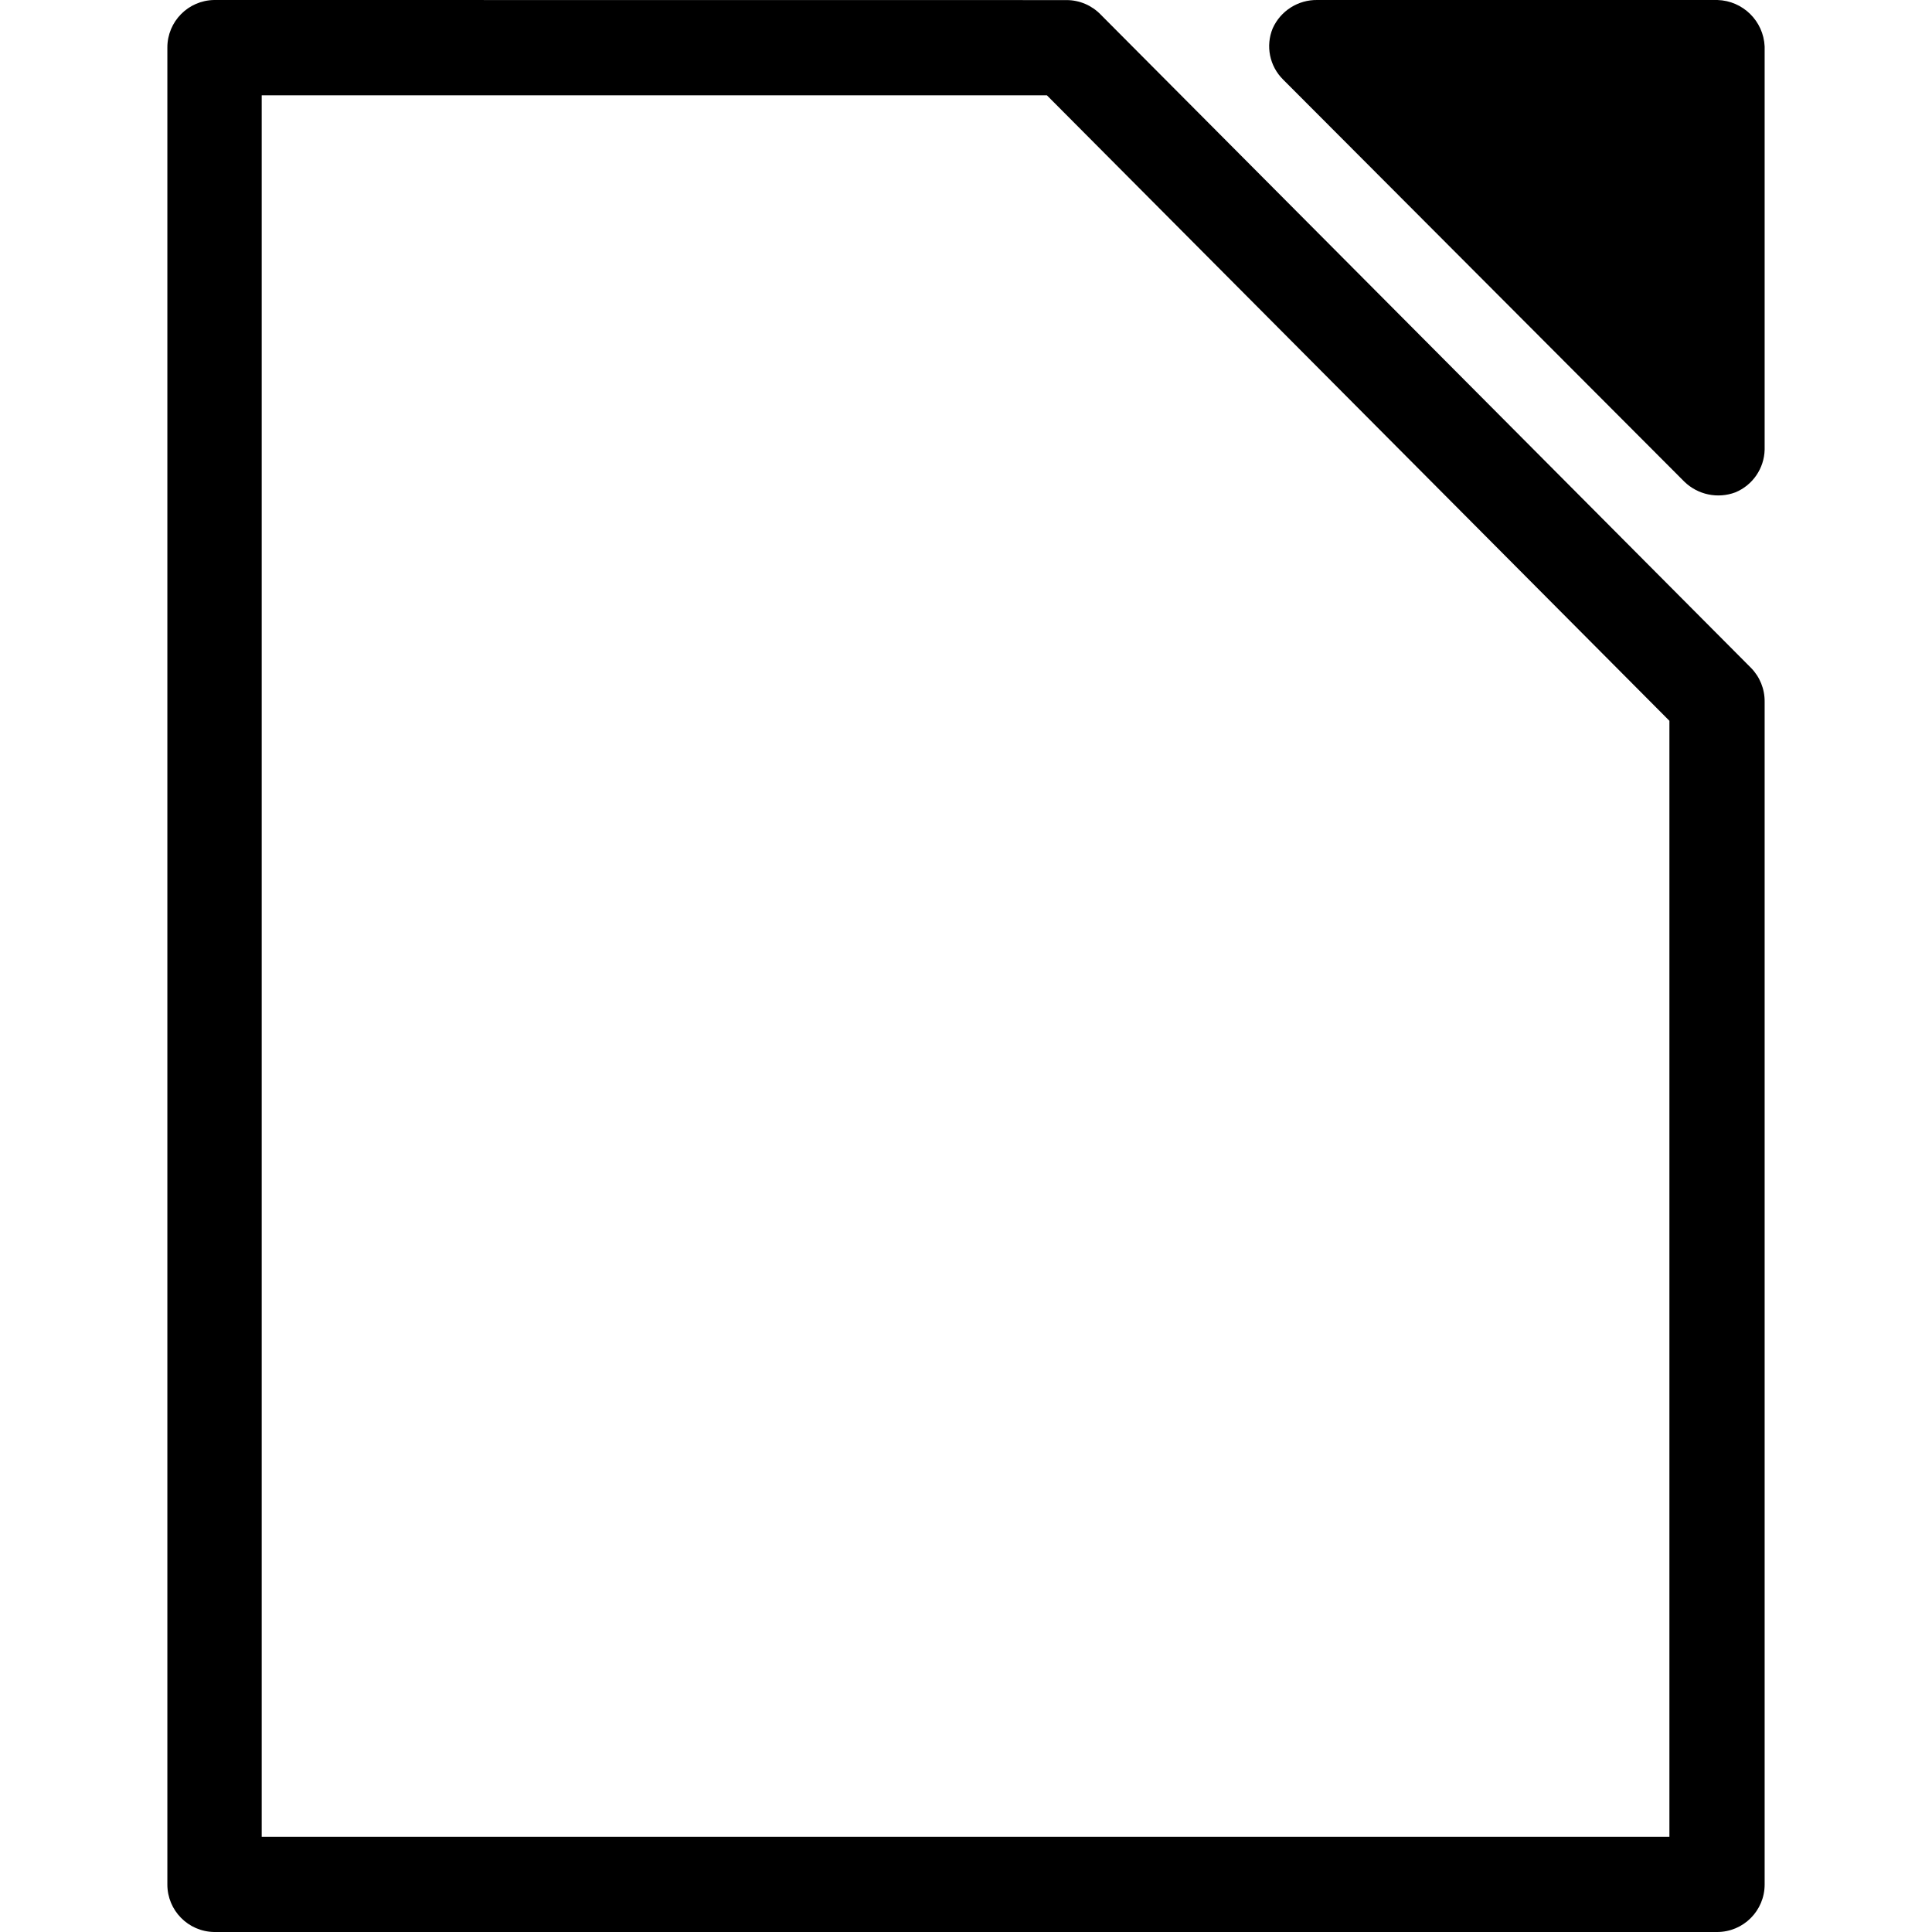
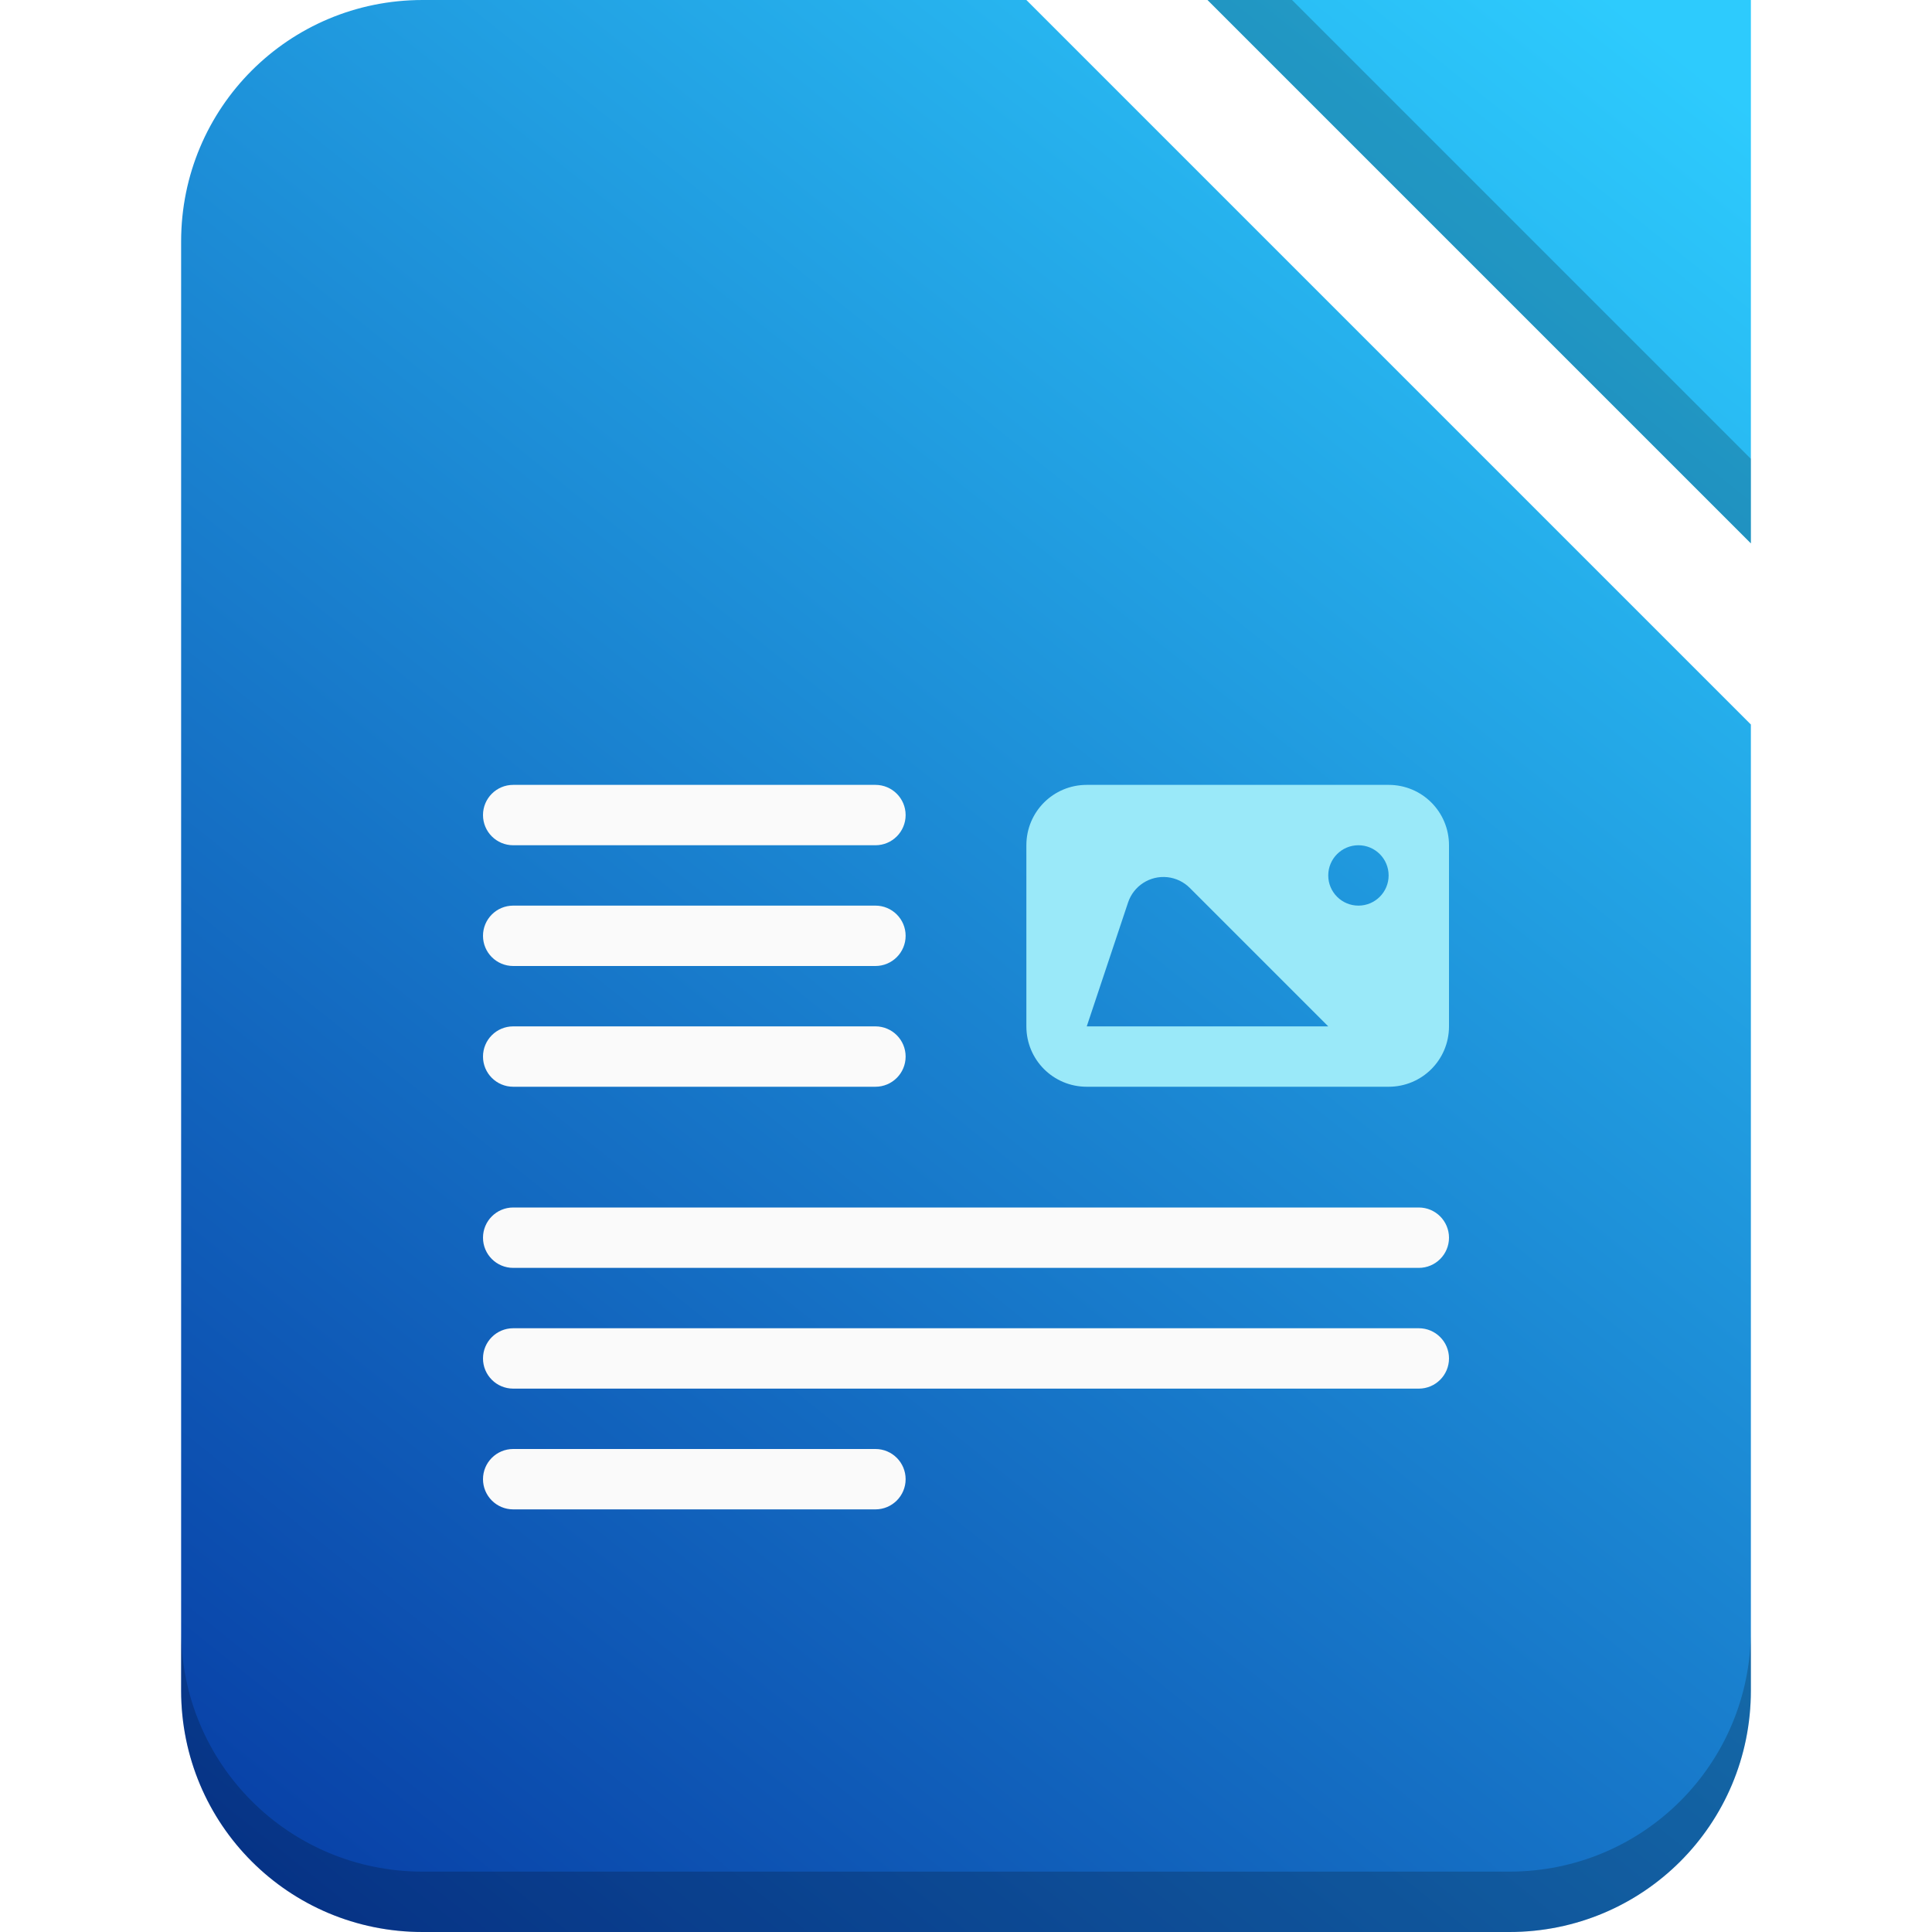
- <svg xmlns="http://www.w3.org/2000/svg" role="img" viewBox="0 0 24 24">
-   <path d="M16.365 0a.597.597 0 00-.555.352.582.582 0 00.128.635l4.985 4.996a.605.605 0 00.635.133.59.59 0 00.363-.53V.577A.605.605 0 0021.335 0zM2.661 0a.59.59 0 00-.582.59v22.82a.59.59 0 00.582.59h18.67a.59.59 0 00.59-.59V8.716a.59.59 0 00-.17-.42L13.674.182a.59.59 0 00-.42-.181zm.59 1.184h9.754l7.733 7.77v13.863H3.251z" />
+ <svg xmlns="http://www.w3.org/2000/svg" width="32" height="32" version="1.1" viewBox="0 0 32 32" xml:space="preserve">
+   <defs>
+     <linearGradient id="linearGradient3898" x1="4" x2="28" y1="31" y2="1" gradientUnits="userSpaceOnUse">
+       <stop stop-color="#083fa6" offset="0" />
+       <stop stop-color="#2dcbfd" offset="1" />
+     </linearGradient>
+   </defs>
+   <g fill-rule="evenodd" stroke-linecap="square">
+     <path d="m7 0c-2.216 0-4 1.784-4 4v24c0 2.216 1.784 4 4 4h18c2.216 0 4-1.784 4-4v-16l-12-12h-10zm13 0 9 9v-9h-9z" fill="url(#linearGradient3898)" />
+     <g>
+       <path d="m3 27v1c0 2.216 1.784 4 4 4h18c2.216 0 4-1.784 4-4v-1c0 2.216-1.784 4-4 4h-18c-2.216 0-4-1.784-4-4z" fill-opacity=".199" />
+       <path d="m20 0h1.4l7.6 7.6v1.4z" fill-opacity=".201" />
+     </g>
+     <g>
+       <g fill="#fafafa">
+         <rect x="8" y="13" width="7" height="1" ry=".5" />
+         <rect x="8" y="15" width="7" height="1" ry=".5" />
+         <rect x="8" y="17" width="7" height="1" ry=".5" />
+         <rect x="8" y="20" width="16" height="1" ry=".5" />
+         <rect x="8" y="22" width="16" height="1" ry=".5" />
+         <rect x="8" y="24" width="7" height="1" ry=".5" />
+       </g>
+       <path d="m18 13c-0.554 0-1 0.446-1 1v3c0 0.554 0.446 1 1 1h5c0.554 0 1-0.446 1-1v-3c0-0.554-0.446-1-1-1h-5zm4.5 1a0.5 0.5 0 0 1 0.5 0.5 0.5 0.5 0 0 1-0.5 0.5 0.5 0.5 0 0 1-0.5-0.5 0.5 0.5 0 0 1 0.5-0.5zm-3.164 0.529a0.618 0.618 0 0 1 0.371 0.178l2.293 2.293h-4l0.684-2.051a0.618 0.618 0 0 1 0.652-0.42z" fill="#9ae9f9" />
+     </g>
+   </g>
</svg>
